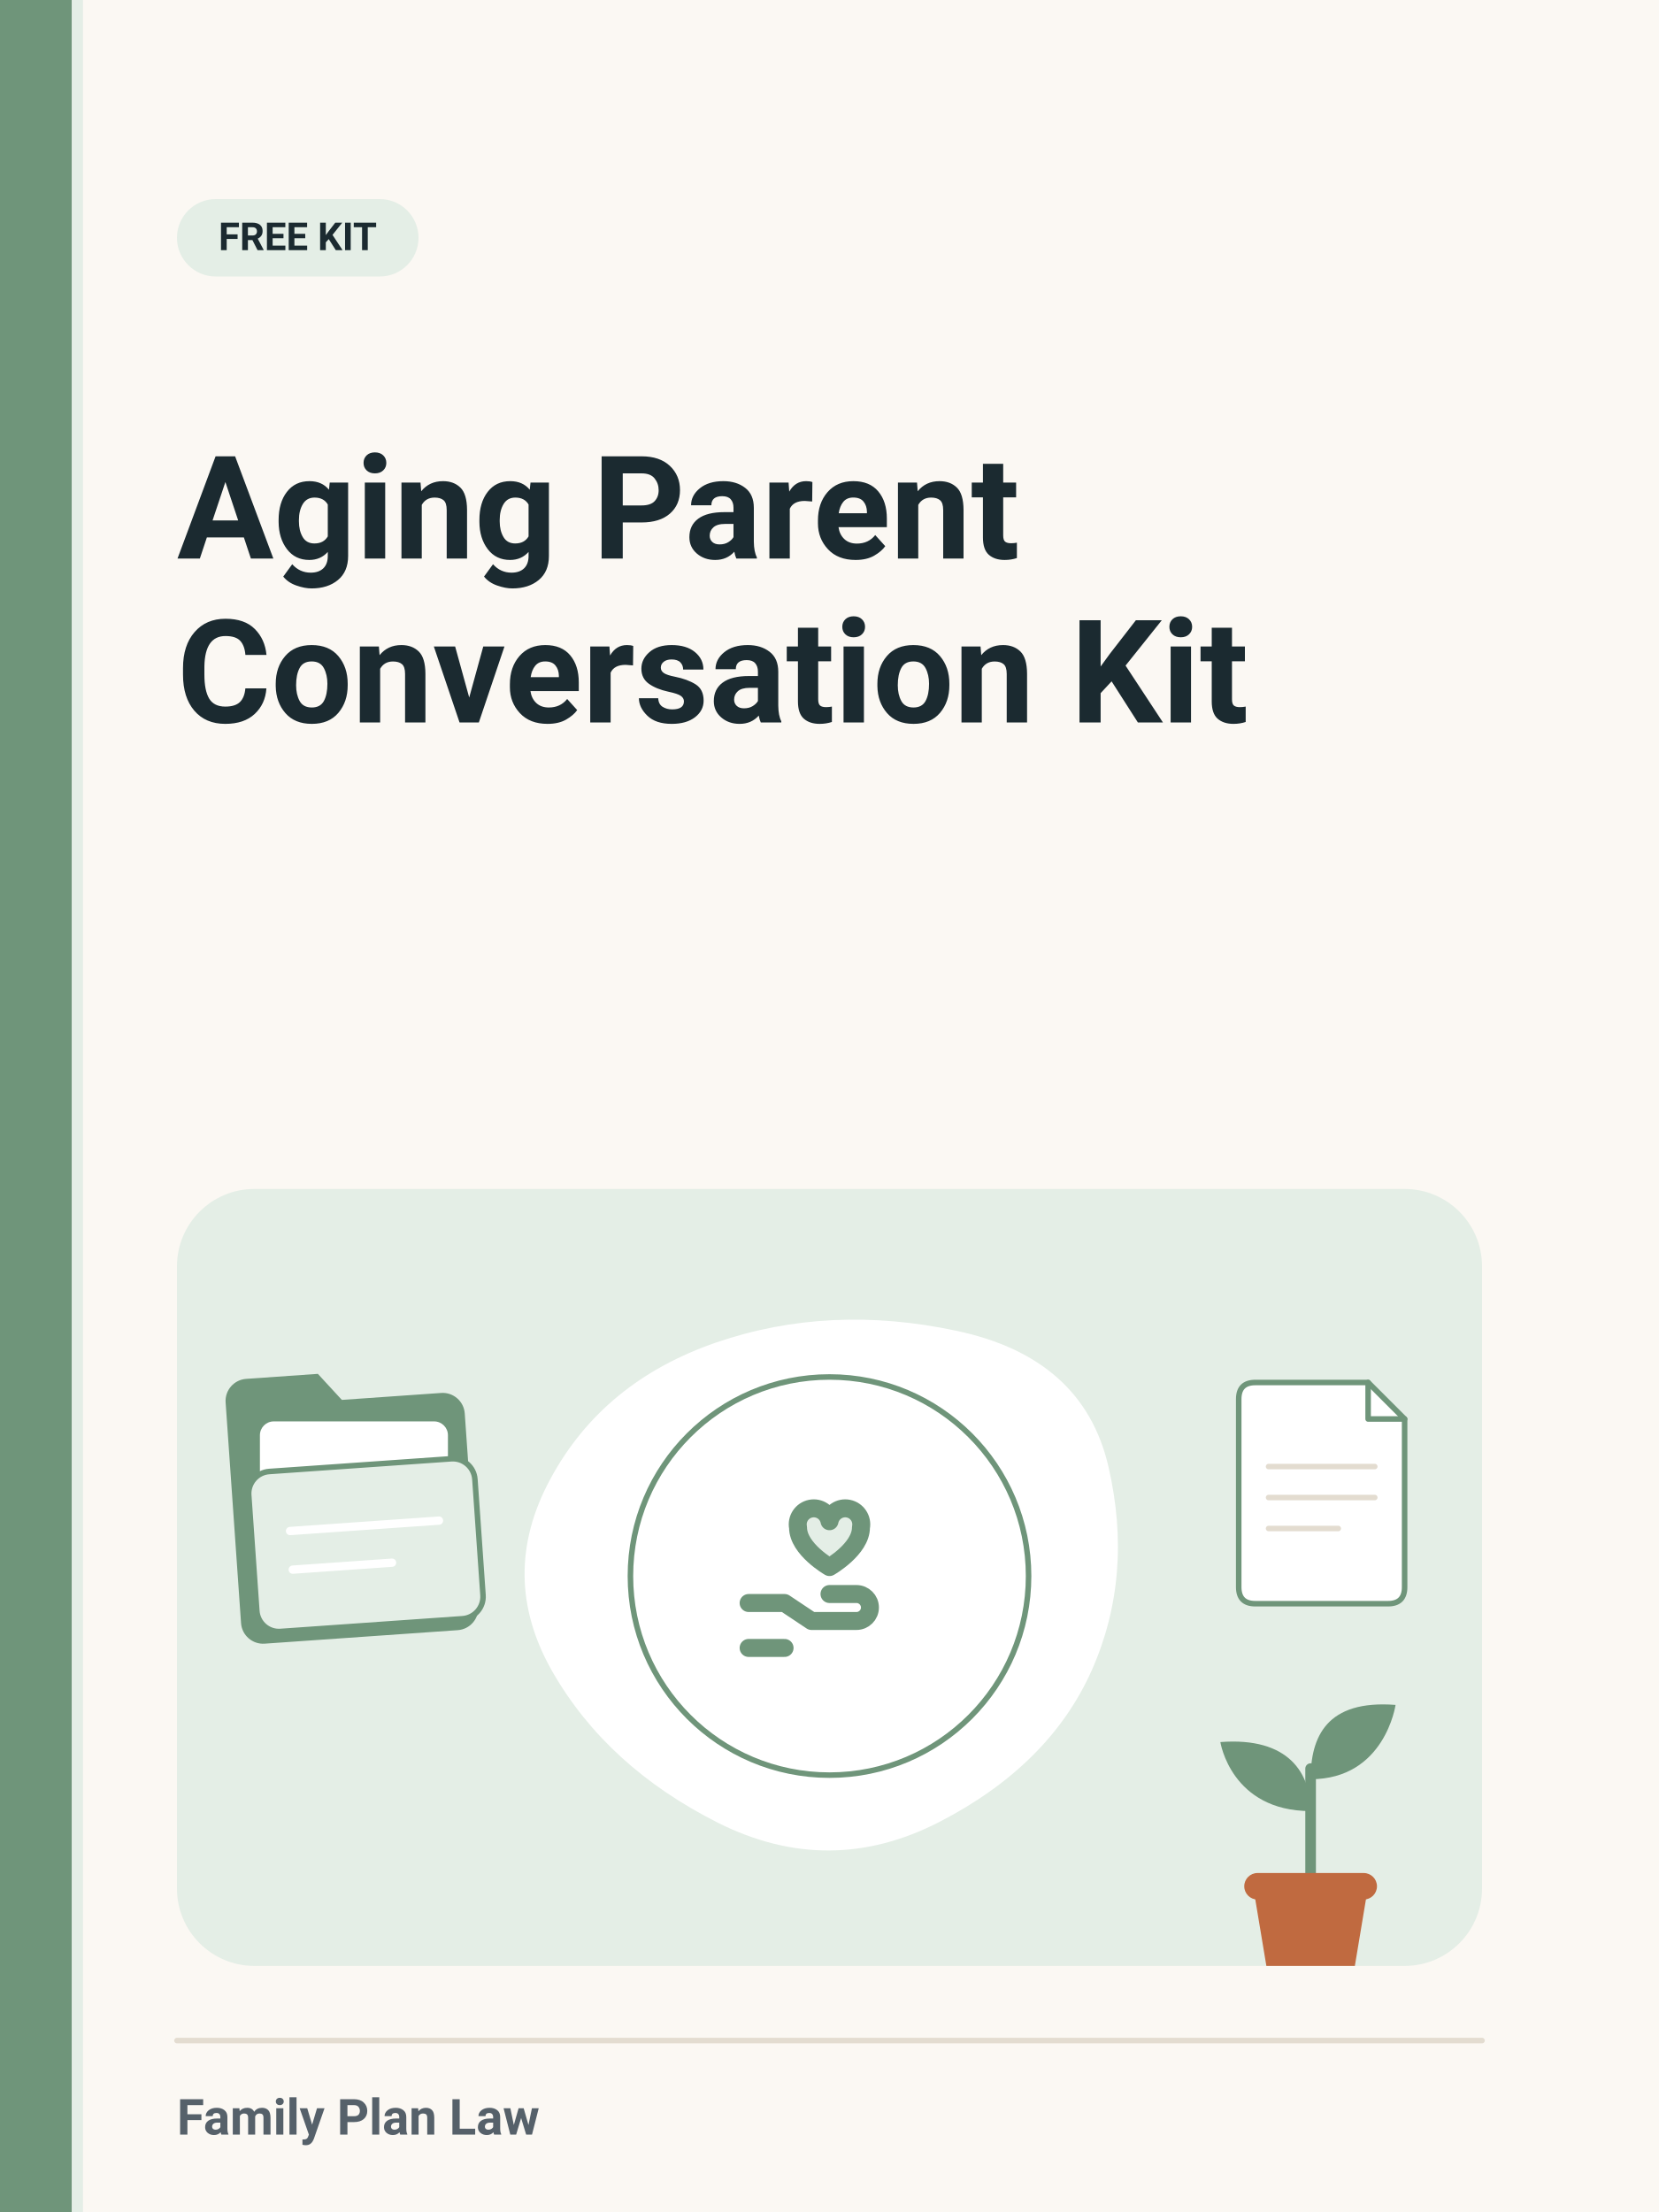
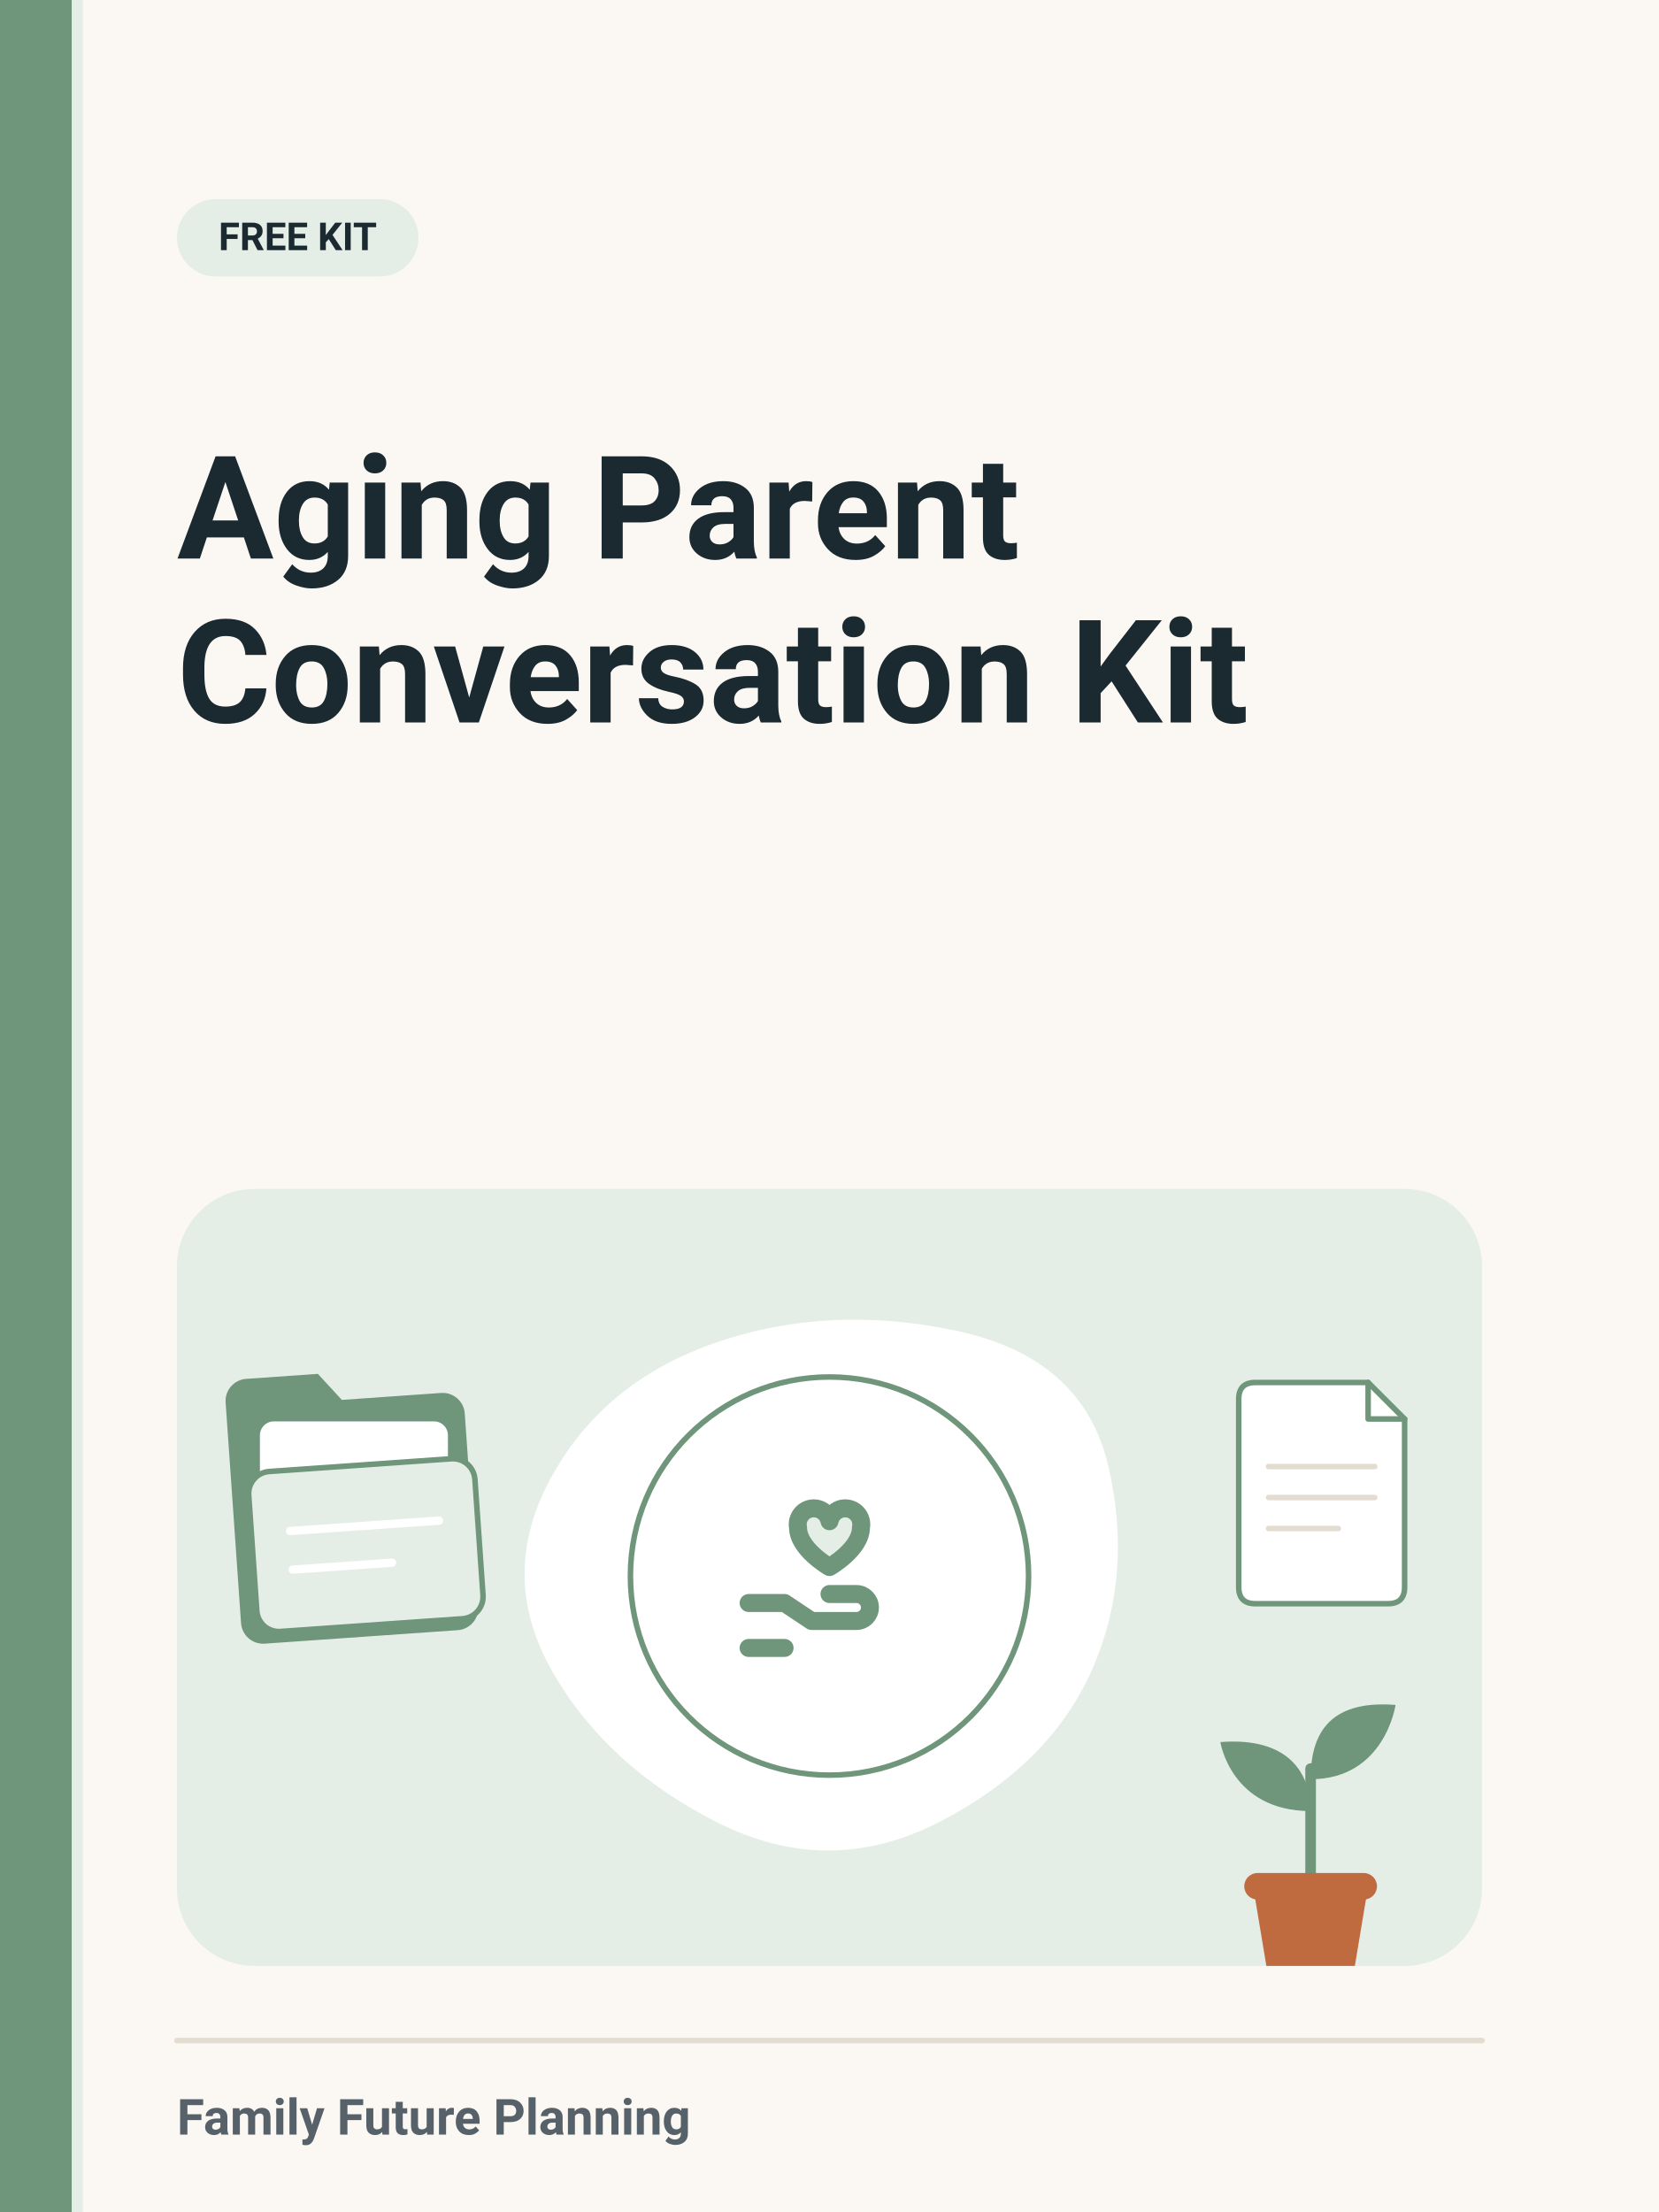
<svg xmlns="http://www.w3.org/2000/svg" viewBox="0 0 600 800" role="img" aria-labelledby="_R_0_-t _R_0_-d" width="600" height="800">
  <rect width="600" height="800" style="fill:#fbf8f3" />
  <rect width="26" height="800" style="fill:#6f957a" />
  <rect x="26" width="4" height="800" style="fill:#e4eee6" />
  <g>
    <rect x="64" y="72" width="87.36" height="28" rx="14" style="fill:#e4eee6" />
    <text x="107.68" y="90.48" font-size="14" font-weight="600" text-anchor="middle" style="fill:#1b2a30;font-family:system-ui, -apple-system, &quot;Segoe UI&quot;, Roboto, sans-serif">FREE KIT</text>
  </g>
  <text x="64" y="202" font-size="52" font-weight="700" text-anchor="start" style="fill:#1b2a30;font-family:system-ui, -apple-system, &quot;Segoe UI&quot;, Roboto, sans-serif">Aging Parent</text>
  <text x="64" y="261.28" font-size="52" font-weight="700" text-anchor="start" style="fill:#1b2a30;font-family:system-ui, -apple-system, &quot;Segoe UI&quot;, Roboto, sans-serif">Conversation Kit</text>
  <rect x="64" y="430" width="472" height="281" rx="28" style="fill:#e4eee6" />
  <g>
    <path d="M 400.9 530.5 Q 410.0 570.0 394.8 604.2 Q 379.5 638.4 339.8 658.9 Q 300.0 679.4 259.8 659.3 Q 219.6 639.1 199.8 604.6 Q 180.0 570.0 199.1 534.8 Q 218.1 499.6 259.1 485.5 Q 300.0 471.5 345.9 481.3 Q 391.8 491.0 400.9 530.5 Z" style="fill:#ffffff" />
    <circle cx="300" cy="570" r="72" style="fill:#ffffff" />
    <circle cx="300" cy="570" r="72" style="fill:none;stroke:#6f957a" stroke-width="2" />
    <g transform="translate(261 531) scale(3.25)">
      <g style="stroke:#6f957a;color:#6f957a" fill="none" stroke-width="2" stroke-linecap="round" stroke-linejoin="round">
        <path d="M12 11s-3.5-2-3.5-4.4a1.75 1.75 0 0 1 3.5-.7 1.75 1.75 0 0 1 3.5.7C15.5 9 12 11 12 11z" fill="#e4eee6" />
        <path d="M3 15h4l3 2h5a1.5 1.5 0 0 0 0-3h-3M7 20H3" />
      </g>
    </g>
    <g>
      <g transform="rotate(-4 129 540)">
        <path d="M84 504 a8 8 0 0 1 8-8 h26 l8 10 h36 a8 8 0 0 1 8 8 v70 a8 8 0 0 1-8 8 h-70 a8 8 0 0 1-8-8z" style="fill:#6f957a" />
        <rect x="94" y="514" width="68" height="50" rx="5" style="fill:#ffffff" transform="rotate(4 128 540)" />
        <rect x="90" y="530" width="82" height="58" rx="8" style="fill:#e4eee6" stroke="#6f957a" stroke-width="2" />
        <line x1="104" x2="158" y1="552" y2="552" style="stroke:#ffffff" stroke-width="3" stroke-linecap="round" />
        <line x1="104" x2="140" y1="566" y2="566" style="stroke:#ffffff" stroke-width="3" stroke-linecap="round" />
      </g>
      <g transform="translate(448 500)">
        <path d="M 0 6 Q 0 0 6 0 H 46.8 L 60 13.2 V 74 Q 60 80 54 80 H 6 Q 0 80 0 74 Z" style="fill:#ffffff;stroke:#6f957a" stroke-width="2" stroke-linecap="round" stroke-linejoin="round" />
        <path d="M 46.8 0 V 13.2 H 60" style="fill:none;stroke:#6f957a" stroke-width="2" stroke-linecap="round" stroke-linejoin="round" />
        <line x1="10.8" x2="49.2" y1="30.4" y2="30.4" style="stroke:#e3dcd0" stroke-width="2" stroke-linecap="round" stroke-linejoin="round" />
        <line x1="10.8" x2="49.2" y1="41.6" y2="41.6" style="stroke:#e3dcd0" stroke-width="2" stroke-linecap="round" stroke-linejoin="round" />
        <line x1="10.8" x2="36" y1="52.8" y2="52.8" style="stroke:#e3dcd0" stroke-width="2" stroke-linecap="round" stroke-linejoin="round" />
      </g>
      <g transform="translate(474 711) scale(0.8)">
        <g transform="translate(0 -34) scale(1.2)">
          <path d="M 0 0 V -46" style="stroke:#6f957a;fill:none" stroke-width="4" stroke-linecap="round" stroke-linejoin="round" />
          <path d="M 0 -30 C -30 -30 -34 -56 -34 -56 C -8 -58 0 -44 0 -30 Z" style="fill:#6f957a" />
          <path d="M 0 -42 C 28 -42 32 -70 32 -70 C 6 -72 0 -58 0 -42 Z" style="fill:#6f957a" />
        </g>
        <path d="M -26 -36 H 26 L 20 0 H -20 Z" style="fill:#c06a40" />
        <rect x="-30" y="-42" width="60" height="12" rx="6" style="fill:#c06a40" />
      </g>
    </g>
  </g>
  <line x1="64" x2="536" y1="738" y2="738" style="stroke:#e3dcd0" stroke-width="2" stroke-linecap="round" stroke-linejoin="round" />
-   <text x="64" y="772" font-size="18" font-weight="700" text-anchor="start" style="fill:#56616a;font-family:system-ui, -apple-system, &quot;Segoe UI&quot;, Roboto, sans-serif">Family Plan Law</text>
+   <text x="64" y="772" font-size="18" font-weight="700" text-anchor="start" style="fill:#56616a;font-family:system-ui, -apple-system, &quot;Segoe UI&quot;, Roboto, sans-serif">Family Future Planning</text>
</svg>
